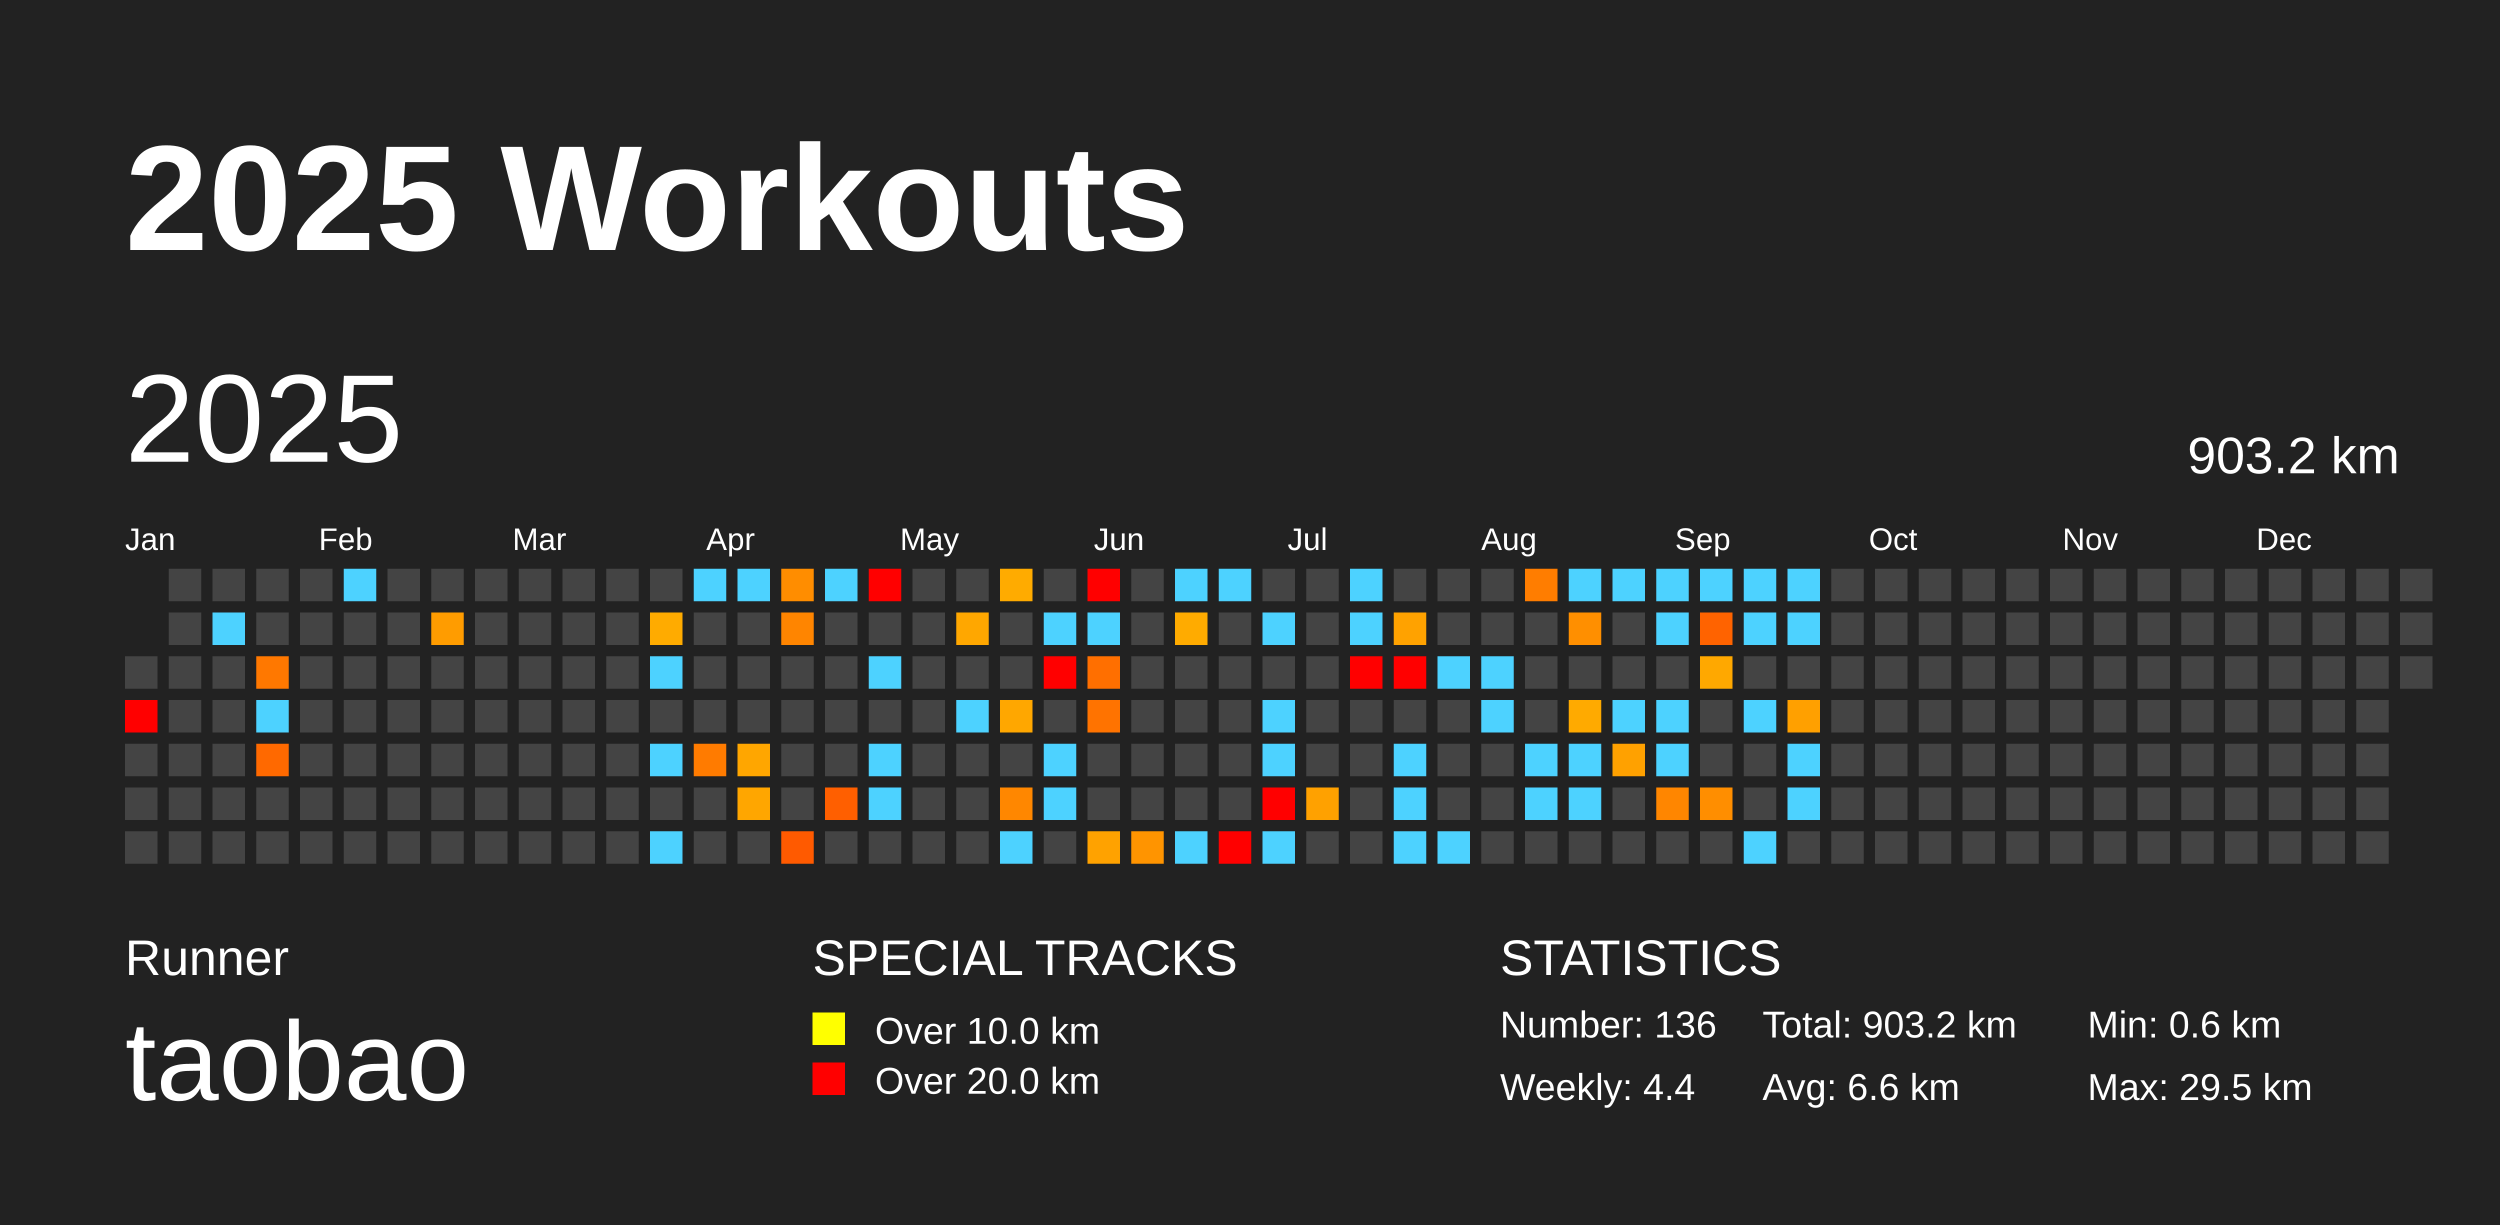
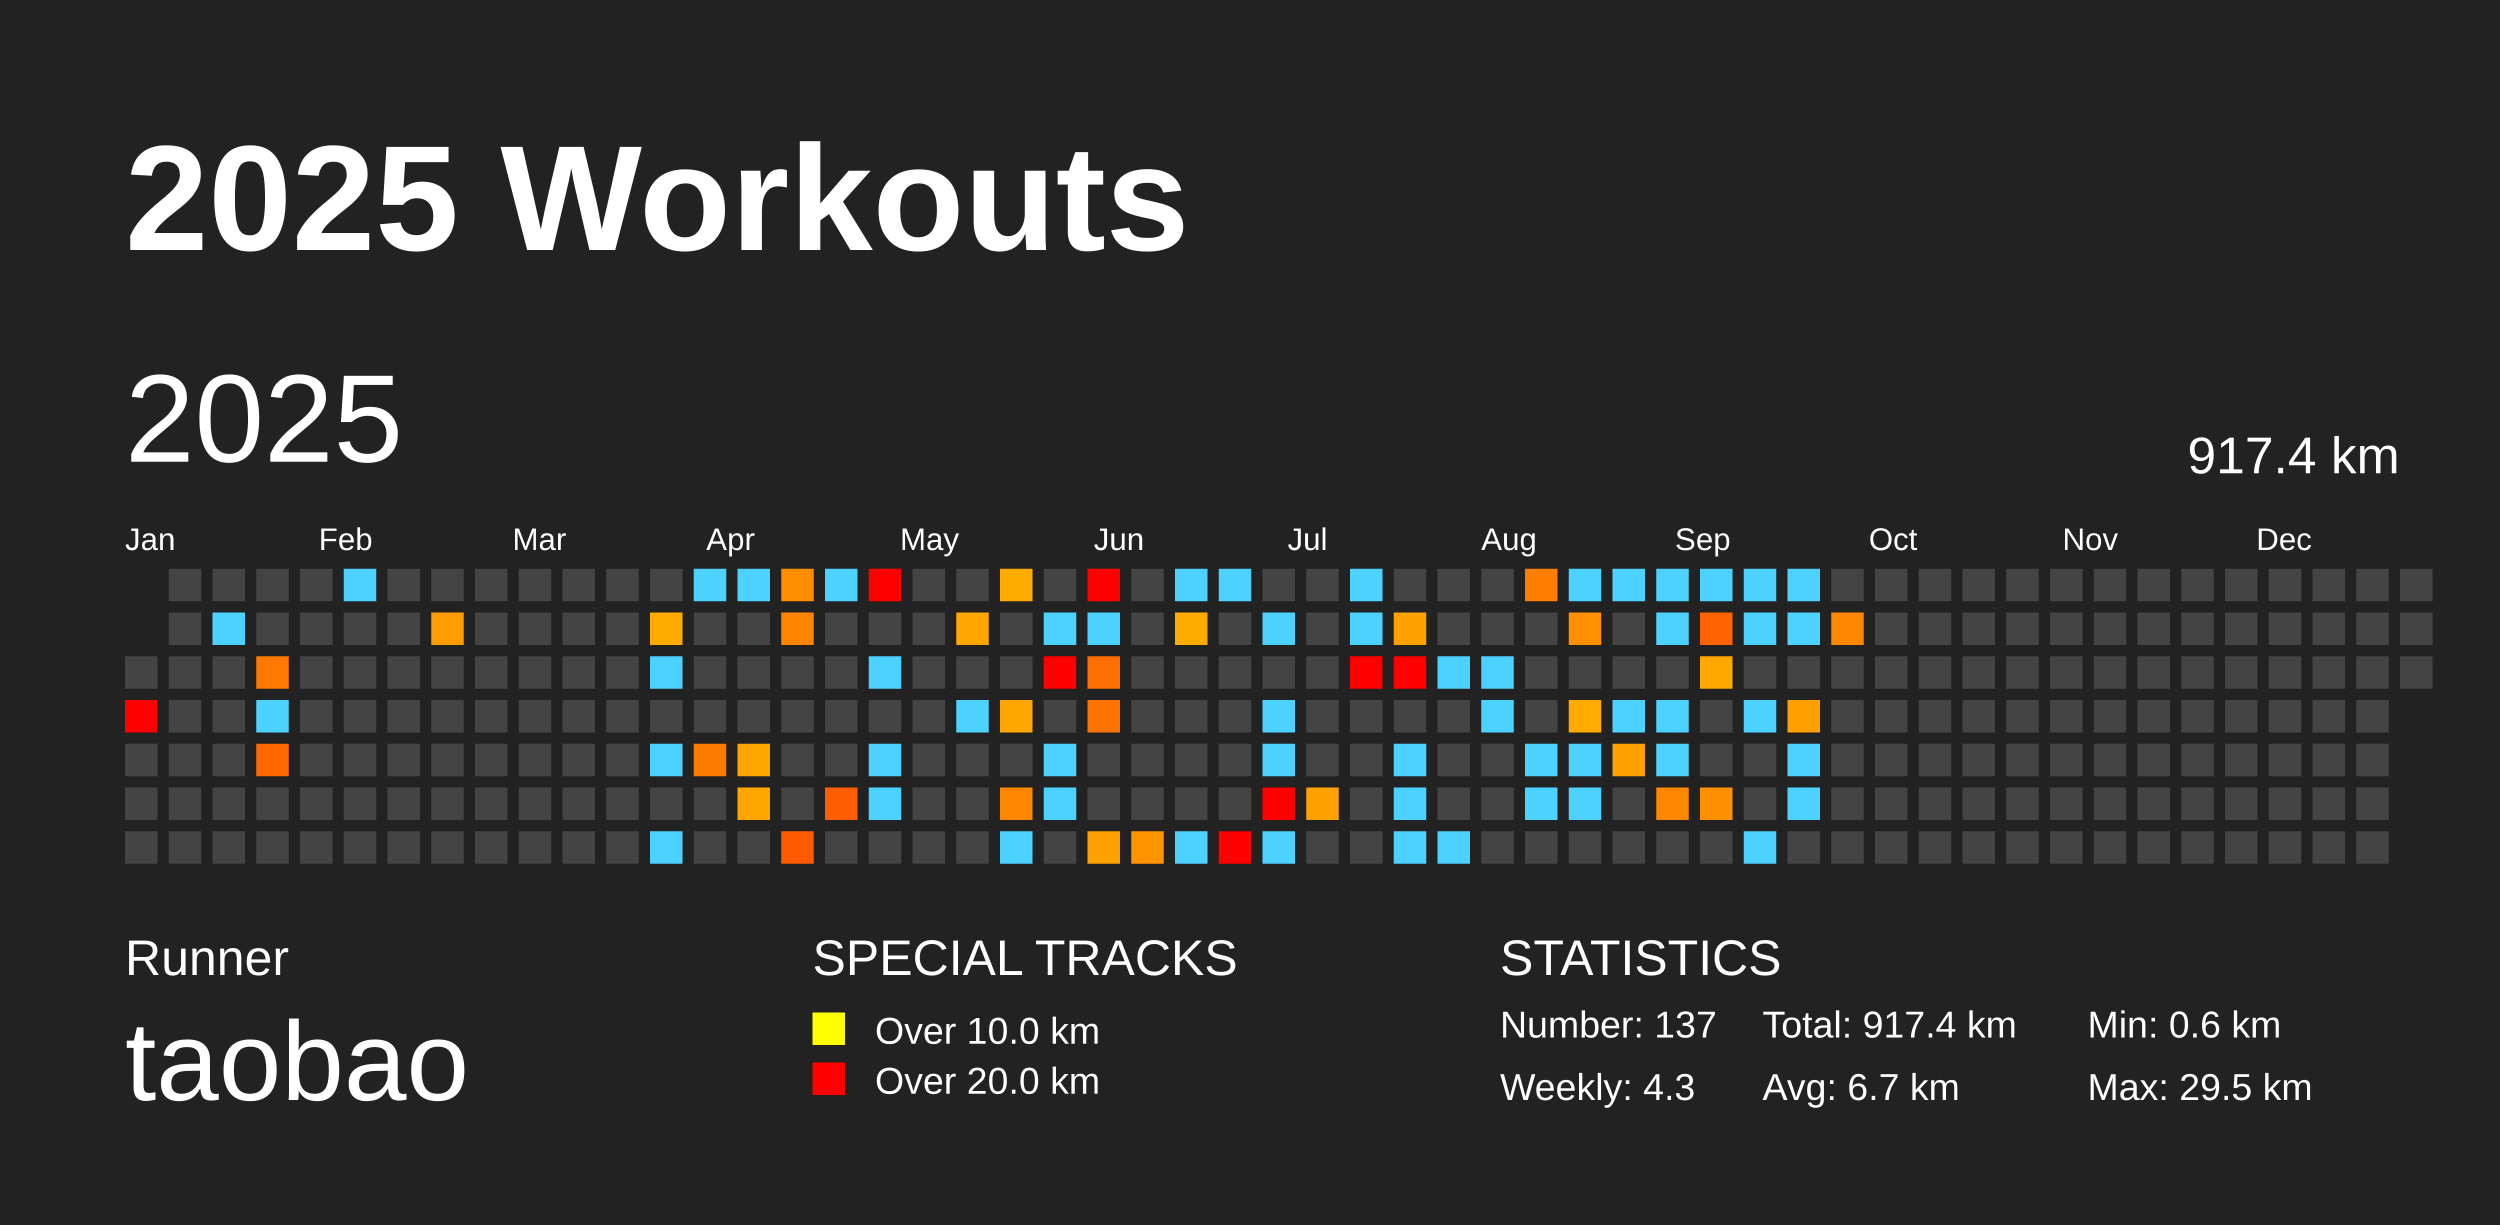
<svg xmlns="http://www.w3.org/2000/svg" baseProfile="full" height="98mm" version="1.1" viewBox="0,0,200,98" width="200mm">
  <defs />
  <rect fill="#222222" height="98" width="200" x="0" y="0" />
  <text fill="#FFFFFF" style="font-size:12px; font-family:Arial; font-weight:bold;" x="10" y="20">2025 Workouts</text>
  <text fill="#FFFFFF" style="font-size:4px; font-family:Arial" x="10" y="78">Runner</text>
  <text fill="#FFFFFF" style="font-size:9px; font-family:Arial" x="10" y="88">taobao</text>
  <text fill="#FFFFFF" style="font-size:4px; font-family:Arial" x="65" y="78">SPECIAL TRACKS</text>
  <rect fill="yellow" height="2.6" width="2.6" x="65" y="81" />
  <text fill="#FFFFFF" style="font-size:3px; font-family:Arial" x="70" y="83.5">Over 10.0 km</text>
  <rect fill="red" height="2.6" width="2.6" x="65" y="85" />
  <text fill="#FFFFFF" style="font-size:3px; font-family:Arial" x="70" y="87.5">Over 20.0 km</text>
  <text fill="#FFFFFF" style="font-size:4px; font-family:Arial" x="120" y="78">STATISTICS</text>
-   <text fill="#FFFFFF" style="font-size:3px; font-family:Arial" x="120" y="83">Number: 136</text>
-   <text fill="#FFFFFF" style="font-size:3px; font-family:Arial" x="120" y="88">Weekly: 4.4</text>
-   <text fill="#FFFFFF" style="font-size:3px; font-family:Arial" x="141" y="83">Total: 903.2 km</text>
-   <text fill="#FFFFFF" style="font-size:3px; font-family:Arial" x="141" y="88">Avg: 6.6 km</text>
+   <text fill="#FFFFFF" style="font-size:3px; font-family:Arial" x="120" y="83">Number: 137</text>
+   <text fill="#FFFFFF" style="font-size:3px; font-family:Arial" x="120" y="88">Weekly: 4.3</text>
+   <text fill="#FFFFFF" style="font-size:3px; font-family:Arial" x="141" y="83">Total: 917.4 km</text>
+   <text fill="#FFFFFF" style="font-size:3px; font-family:Arial" x="141" y="88">Avg: 6.7 km</text>
  <text fill="#FFFFFF" style="font-size:3px; font-family:Arial" x="167" y="83">Min: 0.6 km</text>
  <text fill="#FFFFFF" style="font-size:3px; font-family:Arial" x="167" y="88">Max: 29.5 km</text>
  <text dominant-baseline="hanging" fill="#FFFFFF" style="font-size:10.0px; font-family:Arial;" x="10" y="30">2025</text>
-   <text dominant-baseline="hanging" fill="#FFFFFF" style="font-size:4.125px; font-family:Arial;" x="175" y="35">903.2 km</text>
+   <text dominant-baseline="hanging" fill="#FFFFFF" style="font-size:4.125px; font-family:Arial;" x="175" y="35">917.4 km</text>
  <text fill="#FFFFFF" style="font-size:2.5px; font-family:Arial" x="10.0" y="44">Jan</text>
  <text fill="#FFFFFF" style="font-size:2.5px; font-family:Arial" x="25.5" y="44">Feb</text>
  <text fill="#FFFFFF" style="font-size:2.5px; font-family:Arial" x="41.0" y="44">Mar</text>
  <text fill="#FFFFFF" style="font-size:2.5px; font-family:Arial" x="56.5" y="44">Apr</text>
  <text fill="#FFFFFF" style="font-size:2.5px; font-family:Arial" x="72.0" y="44">May</text>
  <text fill="#FFFFFF" style="font-size:2.5px; font-family:Arial" x="87.5" y="44">Jun</text>
  <text fill="#FFFFFF" style="font-size:2.5px; font-family:Arial" x="103.0" y="44">Jul</text>
  <text fill="#FFFFFF" style="font-size:2.5px; font-family:Arial" x="118.5" y="44">Aug</text>
  <text fill="#FFFFFF" style="font-size:2.5px; font-family:Arial" x="134.0" y="44">Sep</text>
  <text fill="#FFFFFF" style="font-size:2.5px; font-family:Arial" x="149.5" y="44">Oct</text>
  <text fill="#FFFFFF" style="font-size:2.5px; font-family:Arial" x="165.0" y="44">Nov</text>
  <text fill="#FFFFFF" style="font-size:2.5px; font-family:Arial" x="180.5" y="44">Dec</text>
  <rect fill="#444444" height="2.6" width="2.6" x="10.0" y="52.5" />
  <rect fill="red" height="2.6" width="2.6" x="10.0" y="56.0" />
  <rect fill="#444444" height="2.6" width="2.6" x="10.0" y="59.5" />
  <rect fill="#444444" height="2.6" width="2.6" x="10.0" y="63.0" />
  <rect fill="#444444" height="2.6" width="2.6" x="10.0" y="66.5" />
  <rect fill="#444444" height="2.6" width="2.6" x="13.5" y="45.5" />
  <rect fill="#444444" height="2.6" width="2.6" x="13.5" y="49.0" />
  <rect fill="#444444" height="2.6" width="2.6" x="13.5" y="52.5" />
  <rect fill="#444444" height="2.6" width="2.6" x="13.5" y="56.0" />
  <rect fill="#444444" height="2.6" width="2.6" x="13.5" y="59.5" />
  <rect fill="#444444" height="2.6" width="2.6" x="13.5" y="63.0" />
  <rect fill="#444444" height="2.6" width="2.6" x="13.5" y="66.5" />
  <rect fill="#444444" height="2.6" width="2.6" x="17.0" y="45.5" />
  <rect fill="#4dd2ff" height="2.6" width="2.6" x="17.0" y="49.0" />
  <rect fill="#444444" height="2.6" width="2.6" x="17.0" y="52.5" />
  <rect fill="#444444" height="2.6" width="2.6" x="17.0" y="56.0" />
  <rect fill="#444444" height="2.6" width="2.6" x="17.0" y="59.5" />
  <rect fill="#444444" height="2.6" width="2.6" x="17.0" y="63.0" />
  <rect fill="#444444" height="2.6" width="2.6" x="17.0" y="66.5" />
  <rect fill="#444444" height="2.6" width="2.6" x="20.5" y="45.5" />
  <rect fill="#444444" height="2.6" width="2.6" x="20.5" y="49.0" />
  <rect fill="#ff7800" height="2.6" width="2.6" x="20.5" y="52.5" />
  <rect fill="#4dd2ff" height="2.6" width="2.6" x="20.5" y="56.0" />
  <rect fill="#ff6900" height="2.6" width="2.6" x="20.5" y="59.5" />
  <rect fill="#444444" height="2.6" width="2.6" x="20.5" y="63.0" />
  <rect fill="#444444" height="2.6" width="2.6" x="20.5" y="66.5" />
  <rect fill="#444444" height="2.6" width="2.6" x="24.0" y="45.5" />
  <rect fill="#444444" height="2.6" width="2.6" x="24.0" y="49.0" />
  <rect fill="#444444" height="2.6" width="2.6" x="24.0" y="52.5" />
  <rect fill="#444444" height="2.6" width="2.6" x="24.0" y="56.0" />
  <rect fill="#444444" height="2.6" width="2.6" x="24.0" y="59.5" />
  <rect fill="#444444" height="2.6" width="2.6" x="24.0" y="63.0" />
  <rect fill="#444444" height="2.6" width="2.6" x="24.0" y="66.5" />
  <rect fill="#4dd2ff" height="2.6" width="2.6" x="27.5" y="45.5" />
  <rect fill="#444444" height="2.6" width="2.6" x="27.5" y="49.0" />
  <rect fill="#444444" height="2.6" width="2.6" x="27.5" y="52.5" />
  <rect fill="#444444" height="2.6" width="2.6" x="27.5" y="56.0" />
  <rect fill="#444444" height="2.6" width="2.6" x="27.5" y="59.5" />
  <rect fill="#444444" height="2.6" width="2.6" x="27.5" y="63.0" />
  <rect fill="#444444" height="2.6" width="2.6" x="27.5" y="66.5" />
  <rect fill="#444444" height="2.6" width="2.6" x="31.0" y="45.5" />
  <rect fill="#444444" height="2.6" width="2.6" x="31.0" y="49.0" />
  <rect fill="#444444" height="2.6" width="2.6" x="31.0" y="52.5" />
  <rect fill="#444444" height="2.6" width="2.6" x="31.0" y="56.0" />
  <rect fill="#444444" height="2.6" width="2.6" x="31.0" y="59.5" />
  <rect fill="#444444" height="2.6" width="2.6" x="31.0" y="63.0" />
  <rect fill="#444444" height="2.6" width="2.6" x="31.0" y="66.5" />
  <rect fill="#444444" height="2.6" width="2.6" x="34.5" y="45.5" />
  <rect fill="#ff9c00" height="2.6" width="2.6" x="34.5" y="49.0" />
  <rect fill="#444444" height="2.6" width="2.6" x="34.5" y="52.5" />
  <rect fill="#444444" height="2.6" width="2.6" x="34.5" y="56.0" />
  <rect fill="#444444" height="2.6" width="2.6" x="34.5" y="59.5" />
  <rect fill="#444444" height="2.6" width="2.6" x="34.5" y="63.0" />
  <rect fill="#444444" height="2.6" width="2.6" x="34.5" y="66.5" />
  <rect fill="#444444" height="2.6" width="2.6" x="38.0" y="45.5" />
  <rect fill="#444444" height="2.6" width="2.6" x="38.0" y="49.0" />
  <rect fill="#444444" height="2.6" width="2.6" x="38.0" y="52.5" />
  <rect fill="#444444" height="2.6" width="2.6" x="38.0" y="56.0" />
  <rect fill="#444444" height="2.6" width="2.6" x="38.0" y="59.5" />
  <rect fill="#444444" height="2.6" width="2.6" x="38.0" y="63.0" />
  <rect fill="#444444" height="2.6" width="2.6" x="38.0" y="66.5" />
  <rect fill="#444444" height="2.6" width="2.6" x="41.5" y="45.5" />
  <rect fill="#444444" height="2.6" width="2.6" x="41.5" y="49.0" />
  <rect fill="#444444" height="2.6" width="2.6" x="41.5" y="52.5" />
  <rect fill="#444444" height="2.6" width="2.6" x="41.5" y="56.0" />
  <rect fill="#444444" height="2.6" width="2.6" x="41.5" y="59.5" />
  <rect fill="#444444" height="2.6" width="2.6" x="41.5" y="63.0" />
  <rect fill="#444444" height="2.6" width="2.6" x="41.5" y="66.5" />
  <rect fill="#444444" height="2.6" width="2.6" x="45.0" y="45.5" />
  <rect fill="#444444" height="2.6" width="2.6" x="45.0" y="49.0" />
  <rect fill="#444444" height="2.6" width="2.6" x="45.0" y="52.5" />
  <rect fill="#444444" height="2.6" width="2.6" x="45.0" y="56.0" />
  <rect fill="#444444" height="2.6" width="2.6" x="45.0" y="59.5" />
  <rect fill="#444444" height="2.6" width="2.6" x="45.0" y="63.0" />
  <rect fill="#444444" height="2.6" width="2.6" x="45.0" y="66.5" />
  <rect fill="#444444" height="2.6" width="2.6" x="48.5" y="45.5" />
  <rect fill="#444444" height="2.6" width="2.6" x="48.5" y="49.0" />
  <rect fill="#444444" height="2.6" width="2.6" x="48.5" y="52.5" />
  <rect fill="#444444" height="2.6" width="2.6" x="48.5" y="56.0" />
  <rect fill="#444444" height="2.6" width="2.6" x="48.5" y="59.5" />
  <rect fill="#444444" height="2.6" width="2.6" x="48.5" y="63.0" />
  <rect fill="#444444" height="2.6" width="2.6" x="48.5" y="66.5" />
  <rect fill="#444444" height="2.6" width="2.6" x="52.0" y="45.5" />
  <rect fill="#ffab00" height="2.6" width="2.6" x="52.0" y="49.0" />
  <rect fill="#4dd2ff" height="2.6" width="2.6" x="52.0" y="52.5" />
  <rect fill="#444444" height="2.6" width="2.6" x="52.0" y="56.0" />
  <rect fill="#4dd2ff" height="2.6" width="2.6" x="52.0" y="59.5" />
  <rect fill="#444444" height="2.6" width="2.6" x="52.0" y="63.0" />
  <rect fill="#4dd2ff" height="2.6" width="2.6" x="52.0" y="66.5" />
  <rect fill="#4dd2ff" height="2.6" width="2.6" x="55.5" y="45.5" />
  <rect fill="#444444" height="2.6" width="2.6" x="55.5" y="49.0" />
  <rect fill="#444444" height="2.6" width="2.6" x="55.5" y="52.5" />
  <rect fill="#444444" height="2.6" width="2.6" x="55.5" y="56.0" />
  <rect fill="#ff7b00" height="2.6" width="2.6" x="55.5" y="59.5" />
  <rect fill="#444444" height="2.6" width="2.6" x="55.5" y="63.0" />
  <rect fill="#444444" height="2.6" width="2.6" x="55.5" y="66.5" />
  <rect fill="#4dd2ff" height="2.6" width="2.6" x="59.0" y="45.5" />
  <rect fill="#444444" height="2.6" width="2.6" x="59.0" y="49.0" />
  <rect fill="#444444" height="2.6" width="2.6" x="59.0" y="52.5" />
  <rect fill="#444444" height="2.6" width="2.6" x="59.0" y="56.0" />
  <rect fill="#ffa600" height="2.6" width="2.6" x="59.0" y="59.5" />
  <rect fill="#ffa600" height="2.6" width="2.6" x="59.0" y="63.0" />
  <rect fill="#444444" height="2.6" width="2.6" x="59.0" y="66.5" />
  <rect fill="#ff8d00" height="2.6" width="2.6" x="62.5" y="45.5" />
  <rect fill="#ff8500" height="2.6" width="2.6" x="62.5" y="49.0" />
  <rect fill="#444444" height="2.6" width="2.6" x="62.5" y="52.5" />
  <rect fill="#444444" height="2.6" width="2.6" x="62.5" y="56.0" />
  <rect fill="#444444" height="2.6" width="2.6" x="62.5" y="59.5" />
  <rect fill="#444444" height="2.6" width="2.6" x="62.5" y="63.0" />
  <rect fill="#ff5a00" height="2.6" width="2.6" x="62.5" y="66.5" />
  <rect fill="#4dd2ff" height="2.6" width="2.6" x="66.0" y="45.5" />
  <rect fill="#444444" height="2.6" width="2.6" x="66.0" y="49.0" />
  <rect fill="#444444" height="2.6" width="2.6" x="66.0" y="52.5" />
  <rect fill="#444444" height="2.6" width="2.6" x="66.0" y="56.0" />
  <rect fill="#444444" height="2.6" width="2.6" x="66.0" y="59.5" />
  <rect fill="#ff5f00" height="2.6" width="2.6" x="66.0" y="63.0" />
  <rect fill="#444444" height="2.6" width="2.6" x="66.0" y="66.5" />
  <rect fill="red" height="2.6" width="2.6" x="69.5" y="45.5" />
  <rect fill="#444444" height="2.6" width="2.6" x="69.5" y="49.0" />
  <rect fill="#4dd2ff" height="2.6" width="2.6" x="69.5" y="52.5" />
  <rect fill="#444444" height="2.6" width="2.6" x="69.5" y="56.0" />
  <rect fill="#4dd2ff" height="2.6" width="2.6" x="69.5" y="59.5" />
  <rect fill="#4dd2ff" height="2.6" width="2.6" x="69.5" y="63.0" />
  <rect fill="#444444" height="2.6" width="2.6" x="69.5" y="66.5" />
  <rect fill="#444444" height="2.6" width="2.6" x="73.0" y="45.5" />
  <rect fill="#444444" height="2.6" width="2.6" x="73.0" y="49.0" />
  <rect fill="#444444" height="2.6" width="2.6" x="73.0" y="52.5" />
  <rect fill="#444444" height="2.6" width="2.6" x="73.0" y="56.0" />
  <rect fill="#444444" height="2.6" width="2.6" x="73.0" y="59.5" />
  <rect fill="#444444" height="2.6" width="2.6" x="73.0" y="63.0" />
  <rect fill="#444444" height="2.6" width="2.6" x="73.0" y="66.5" />
  <rect fill="#444444" height="2.6" width="2.6" x="76.5" y="45.5" />
  <rect fill="#ffa700" height="2.6" width="2.6" x="76.5" y="49.0" />
  <rect fill="#444444" height="2.6" width="2.6" x="76.5" y="52.5" />
  <rect fill="#4dd2ff" height="2.6" width="2.6" x="76.5" y="56.0" />
  <rect fill="#444444" height="2.6" width="2.6" x="76.5" y="59.5" />
  <rect fill="#444444" height="2.6" width="2.6" x="76.5" y="63.0" />
  <rect fill="#444444" height="2.6" width="2.6" x="76.5" y="66.5" />
  <rect fill="#ffab00" height="2.6" width="2.6" x="80.0" y="45.5" />
  <rect fill="#444444" height="2.6" width="2.6" x="80.0" y="49.0" />
  <rect fill="#444444" height="2.6" width="2.6" x="80.0" y="52.5" />
  <rect fill="#ffa700" height="2.6" width="2.6" x="80.0" y="56.0" />
  <rect fill="#444444" height="2.6" width="2.6" x="80.0" y="59.5" />
  <rect fill="#ff8700" height="2.6" width="2.6" x="80.0" y="63.0" />
  <rect fill="#4dd2ff" height="2.6" width="2.6" x="80.0" y="66.5" />
  <rect fill="#444444" height="2.6" width="2.6" x="83.5" y="45.5" />
  <rect fill="#4dd2ff" height="2.6" width="2.6" x="83.5" y="49.0" />
  <rect fill="red" height="2.6" width="2.6" x="83.5" y="52.5" />
  <rect fill="#444444" height="2.6" width="2.6" x="83.5" y="56.0" />
  <rect fill="#4dd2ff" height="2.6" width="2.6" x="83.5" y="59.5" />
  <rect fill="#4dd2ff" height="2.6" width="2.6" x="83.5" y="63.0" />
  <rect fill="#444444" height="2.6" width="2.6" x="83.5" y="66.5" />
  <rect fill="red" height="2.6" width="2.6" x="87.0" y="45.5" />
  <rect fill="#4dd2ff" height="2.6" width="2.6" x="87.0" y="49.0" />
  <rect fill="#ff6f00" height="2.6" width="2.6" x="87.0" y="52.5" />
  <rect fill="#ff7300" height="2.6" width="2.6" x="87.0" y="56.0" />
  <rect fill="#444444" height="2.6" width="2.6" x="87.0" y="59.5" />
  <rect fill="#444444" height="2.6" width="2.6" x="87.0" y="63.0" />
  <rect fill="#ffa200" height="2.6" width="2.6" x="87.0" y="66.5" />
  <rect fill="#444444" height="2.6" width="2.6" x="90.5" y="45.5" />
  <rect fill="#444444" height="2.6" width="2.6" x="90.5" y="49.0" />
  <rect fill="#444444" height="2.6" width="2.6" x="90.5" y="52.5" />
  <rect fill="#444444" height="2.6" width="2.6" x="90.5" y="56.0" />
  <rect fill="#444444" height="2.6" width="2.6" x="90.5" y="59.5" />
  <rect fill="#444444" height="2.6" width="2.6" x="90.5" y="63.0" />
  <rect fill="#ff9400" height="2.6" width="2.6" x="90.5" y="66.5" />
  <rect fill="#4dd2ff" height="2.6" width="2.6" x="94.0" y="45.5" />
  <rect fill="#ffab00" height="2.6" width="2.6" x="94.0" y="49.0" />
  <rect fill="#444444" height="2.6" width="2.6" x="94.0" y="52.5" />
  <rect fill="#444444" height="2.6" width="2.6" x="94.0" y="56.0" />
  <rect fill="#444444" height="2.6" width="2.6" x="94.0" y="59.5" />
  <rect fill="#444444" height="2.6" width="2.6" x="94.0" y="63.0" />
  <rect fill="#4dd2ff" height="2.6" width="2.6" x="94.0" y="66.5" />
  <rect fill="#4dd2ff" height="2.6" width="2.6" x="97.5" y="45.5" />
  <rect fill="#444444" height="2.6" width="2.6" x="97.5" y="49.0" />
  <rect fill="#444444" height="2.6" width="2.6" x="97.5" y="52.5" />
  <rect fill="#444444" height="2.6" width="2.6" x="97.5" y="56.0" />
  <rect fill="#444444" height="2.6" width="2.6" x="97.5" y="59.5" />
  <rect fill="#444444" height="2.6" width="2.6" x="97.5" y="63.0" />
  <rect fill="red" height="2.6" width="2.6" x="97.5" y="66.5" />
  <rect fill="#444444" height="2.6" width="2.6" x="101.0" y="45.5" />
  <rect fill="#4dd2ff" height="2.6" width="2.6" x="101.0" y="49.0" />
  <rect fill="#444444" height="2.6" width="2.6" x="101.0" y="52.5" />
  <rect fill="#4dd2ff" height="2.6" width="2.6" x="101.0" y="56.0" />
  <rect fill="#4dd2ff" height="2.6" width="2.6" x="101.0" y="59.5" />
  <rect fill="red" height="2.6" width="2.6" x="101.0" y="63.0" />
  <rect fill="#4dd2ff" height="2.6" width="2.6" x="101.0" y="66.5" />
  <rect fill="#444444" height="2.6" width="2.6" x="104.5" y="45.5" />
  <rect fill="#444444" height="2.6" width="2.6" x="104.5" y="49.0" />
  <rect fill="#444444" height="2.6" width="2.6" x="104.5" y="52.5" />
  <rect fill="#444444" height="2.6" width="2.6" x="104.5" y="56.0" />
  <rect fill="#444444" height="2.6" width="2.6" x="104.5" y="59.5" />
  <rect fill="#ffa100" height="2.6" width="2.6" x="104.5" y="63.0" />
  <rect fill="#444444" height="2.6" width="2.6" x="104.5" y="66.5" />
  <rect fill="#4dd2ff" height="2.6" width="2.6" x="108.0" y="45.5" />
  <rect fill="#4dd2ff" height="2.6" width="2.6" x="108.0" y="49.0" />
  <rect fill="red" height="2.6" width="2.6" x="108.0" y="52.5" />
  <rect fill="#444444" height="2.6" width="2.6" x="108.0" y="56.0" />
  <rect fill="#444444" height="2.6" width="2.6" x="108.0" y="59.5" />
  <rect fill="#444444" height="2.6" width="2.6" x="108.0" y="63.0" />
  <rect fill="#444444" height="2.6" width="2.6" x="108.0" y="66.5" />
  <rect fill="#444444" height="2.6" width="2.6" x="111.5" y="45.5" />
  <rect fill="#ffa200" height="2.6" width="2.6" x="111.5" y="49.0" />
  <rect fill="red" height="2.6" width="2.6" x="111.5" y="52.5" />
  <rect fill="#444444" height="2.6" width="2.6" x="111.5" y="56.0" />
  <rect fill="#4dd2ff" height="2.6" width="2.6" x="111.5" y="59.5" />
  <rect fill="#4dd2ff" height="2.6" width="2.6" x="111.5" y="63.0" />
  <rect fill="#4dd2ff" height="2.6" width="2.6" x="111.5" y="66.5" />
  <rect fill="#444444" height="2.6" width="2.6" x="115.0" y="45.5" />
  <rect fill="#444444" height="2.6" width="2.6" x="115.0" y="49.0" />
  <rect fill="#4dd2ff" height="2.6" width="2.6" x="115.0" y="52.5" />
  <rect fill="#444444" height="2.6" width="2.6" x="115.0" y="56.0" />
  <rect fill="#444444" height="2.6" width="2.6" x="115.0" y="59.5" />
  <rect fill="#444444" height="2.6" width="2.6" x="115.0" y="63.0" />
  <rect fill="#4dd2ff" height="2.6" width="2.6" x="115.0" y="66.5" />
  <rect fill="#444444" height="2.6" width="2.6" x="118.5" y="45.5" />
  <rect fill="#444444" height="2.6" width="2.6" x="118.5" y="49.0" />
  <rect fill="#4dd2ff" height="2.6" width="2.6" x="118.5" y="52.5" />
  <rect fill="#4dd2ff" height="2.6" width="2.6" x="118.5" y="56.0" />
  <rect fill="#444444" height="2.6" width="2.6" x="118.5" y="59.5" />
  <rect fill="#444444" height="2.6" width="2.6" x="118.5" y="63.0" />
  <rect fill="#444444" height="2.6" width="2.6" x="118.5" y="66.5" />
  <rect fill="#ff7d00" height="2.6" width="2.6" x="122.0" y="45.5" />
  <rect fill="#444444" height="2.6" width="2.6" x="122.0" y="49.0" />
  <rect fill="#444444" height="2.6" width="2.6" x="122.0" y="52.5" />
  <rect fill="#444444" height="2.6" width="2.6" x="122.0" y="56.0" />
  <rect fill="#4dd2ff" height="2.6" width="2.6" x="122.0" y="59.5" />
  <rect fill="#4dd2ff" height="2.6" width="2.6" x="122.0" y="63.0" />
  <rect fill="#444444" height="2.6" width="2.6" x="122.0" y="66.5" />
  <rect fill="#4dd2ff" height="2.6" width="2.6" x="125.5" y="45.5" />
  <rect fill="#ff8f00" height="2.6" width="2.6" x="125.5" y="49.0" />
  <rect fill="#444444" height="2.6" width="2.6" x="125.5" y="52.5" />
  <rect fill="#ffaa00" height="2.6" width="2.6" x="125.5" y="56.0" />
  <rect fill="#4dd2ff" height="2.6" width="2.6" x="125.5" y="59.5" />
  <rect fill="#4dd2ff" height="2.6" width="2.6" x="125.5" y="63.0" />
  <rect fill="#444444" height="2.6" width="2.6" x="125.5" y="66.5" />
  <rect fill="#4dd2ff" height="2.6" width="2.6" x="129.0" y="45.5" />
  <rect fill="#444444" height="2.6" width="2.6" x="129.0" y="49.0" />
  <rect fill="#444444" height="2.6" width="2.6" x="129.0" y="52.5" />
  <rect fill="#4dd2ff" height="2.6" width="2.6" x="129.0" y="56.0" />
  <rect fill="#ffa100" height="2.6" width="2.6" x="129.0" y="59.5" />
  <rect fill="#444444" height="2.6" width="2.6" x="129.0" y="63.0" />
  <rect fill="#444444" height="2.6" width="2.6" x="129.0" y="66.5" />
  <rect fill="#4dd2ff" height="2.6" width="2.6" x="132.5" y="45.5" />
  <rect fill="#4dd2ff" height="2.6" width="2.6" x="132.5" y="49.0" />
  <rect fill="#444444" height="2.6" width="2.6" x="132.5" y="52.5" />
  <rect fill="#4dd2ff" height="2.6" width="2.6" x="132.5" y="56.0" />
  <rect fill="#4dd2ff" height="2.6" width="2.6" x="132.5" y="59.5" />
  <rect fill="#ff8600" height="2.6" width="2.6" x="132.5" y="63.0" />
  <rect fill="#444444" height="2.6" width="2.6" x="132.5" y="66.5" />
  <rect fill="#4dd2ff" height="2.6" width="2.6" x="136.0" y="45.5" />
  <rect fill="#ff6300" height="2.6" width="2.6" x="136.0" y="49.0" />
  <rect fill="#ffa800" height="2.6" width="2.6" x="136.0" y="52.5" />
  <rect fill="#444444" height="2.6" width="2.6" x="136.0" y="56.0" />
  <rect fill="#444444" height="2.6" width="2.6" x="136.0" y="59.5" />
  <rect fill="#ff8e00" height="2.6" width="2.6" x="136.0" y="63.0" />
  <rect fill="#444444" height="2.6" width="2.6" x="136.0" y="66.5" />
  <rect fill="#4dd2ff" height="2.6" width="2.6" x="139.5" y="45.5" />
  <rect fill="#4dd2ff" height="2.6" width="2.6" x="139.5" y="49.0" />
  <rect fill="#444444" height="2.6" width="2.6" x="139.5" y="52.5" />
  <rect fill="#4dd2ff" height="2.6" width="2.6" x="139.5" y="56.0" />
  <rect fill="#444444" height="2.6" width="2.6" x="139.5" y="59.5" />
  <rect fill="#444444" height="2.6" width="2.6" x="139.5" y="63.0" />
  <rect fill="#4dd2ff" height="2.6" width="2.6" x="139.5" y="66.5" />
  <rect fill="#4dd2ff" height="2.6" width="2.6" x="143.0" y="45.5" />
  <rect fill="#4dd2ff" height="2.6" width="2.6" x="143.0" y="49.0" />
  <rect fill="#444444" height="2.6" width="2.6" x="143.0" y="52.5" />
  <rect fill="#ffa000" height="2.6" width="2.6" x="143.0" y="56.0" />
  <rect fill="#4dd2ff" height="2.6" width="2.6" x="143.0" y="59.5" />
  <rect fill="#4dd2ff" height="2.6" width="2.6" x="143.0" y="63.0" />
  <rect fill="#444444" height="2.6" width="2.6" x="143.0" y="66.5" />
  <rect fill="#444444" height="2.6" width="2.6" x="146.5" y="45.5" />
-   <rect fill="#444444" height="2.6" width="2.6" x="146.5" y="49.0" />
+   <rect fill="#ff8700" height="2.6" width="2.6" x="146.5" y="49.0" />
  <rect fill="#444444" height="2.6" width="2.6" x="146.5" y="52.5" />
  <rect fill="#444444" height="2.6" width="2.6" x="146.5" y="56.0" />
  <rect fill="#444444" height="2.6" width="2.6" x="146.5" y="59.5" />
  <rect fill="#444444" height="2.6" width="2.6" x="146.5" y="63.0" />
  <rect fill="#444444" height="2.6" width="2.6" x="146.5" y="66.5" />
  <rect fill="#444444" height="2.6" width="2.6" x="150.0" y="45.5" />
  <rect fill="#444444" height="2.6" width="2.6" x="150.0" y="49.0" />
  <rect fill="#444444" height="2.6" width="2.6" x="150.0" y="52.5" />
  <rect fill="#444444" height="2.6" width="2.6" x="150.0" y="56.0" />
  <rect fill="#444444" height="2.6" width="2.6" x="150.0" y="59.5" />
  <rect fill="#444444" height="2.6" width="2.6" x="150.0" y="63.0" />
  <rect fill="#444444" height="2.6" width="2.6" x="150.0" y="66.5" />
  <rect fill="#444444" height="2.6" width="2.6" x="153.5" y="45.5" />
  <rect fill="#444444" height="2.6" width="2.6" x="153.5" y="49.0" />
  <rect fill="#444444" height="2.6" width="2.6" x="153.5" y="52.5" />
  <rect fill="#444444" height="2.6" width="2.6" x="153.5" y="56.0" />
  <rect fill="#444444" height="2.6" width="2.6" x="153.5" y="59.5" />
  <rect fill="#444444" height="2.6" width="2.6" x="153.5" y="63.0" />
  <rect fill="#444444" height="2.6" width="2.6" x="153.5" y="66.5" />
  <rect fill="#444444" height="2.6" width="2.6" x="157.0" y="45.5" />
  <rect fill="#444444" height="2.6" width="2.6" x="157.0" y="49.0" />
  <rect fill="#444444" height="2.6" width="2.6" x="157.0" y="52.5" />
  <rect fill="#444444" height="2.6" width="2.6" x="157.0" y="56.0" />
  <rect fill="#444444" height="2.6" width="2.6" x="157.0" y="59.5" />
  <rect fill="#444444" height="2.6" width="2.6" x="157.0" y="63.0" />
  <rect fill="#444444" height="2.6" width="2.6" x="157.0" y="66.5" />
  <rect fill="#444444" height="2.6" width="2.6" x="160.5" y="45.5" />
  <rect fill="#444444" height="2.6" width="2.6" x="160.5" y="49.0" />
  <rect fill="#444444" height="2.6" width="2.6" x="160.5" y="52.5" />
  <rect fill="#444444" height="2.6" width="2.6" x="160.5" y="56.0" />
  <rect fill="#444444" height="2.6" width="2.6" x="160.5" y="59.5" />
  <rect fill="#444444" height="2.6" width="2.6" x="160.5" y="63.0" />
  <rect fill="#444444" height="2.6" width="2.6" x="160.5" y="66.5" />
  <rect fill="#444444" height="2.6" width="2.6" x="164.0" y="45.5" />
  <rect fill="#444444" height="2.6" width="2.6" x="164.0" y="49.0" />
  <rect fill="#444444" height="2.6" width="2.6" x="164.0" y="52.5" />
  <rect fill="#444444" height="2.6" width="2.6" x="164.0" y="56.0" />
  <rect fill="#444444" height="2.6" width="2.6" x="164.0" y="59.5" />
  <rect fill="#444444" height="2.6" width="2.6" x="164.0" y="63.0" />
  <rect fill="#444444" height="2.6" width="2.6" x="164.0" y="66.5" />
  <rect fill="#444444" height="2.6" width="2.6" x="167.5" y="45.5" />
  <rect fill="#444444" height="2.6" width="2.6" x="167.5" y="49.0" />
  <rect fill="#444444" height="2.6" width="2.6" x="167.5" y="52.5" />
  <rect fill="#444444" height="2.6" width="2.6" x="167.5" y="56.0" />
  <rect fill="#444444" height="2.6" width="2.6" x="167.5" y="59.5" />
  <rect fill="#444444" height="2.6" width="2.6" x="167.5" y="63.0" />
  <rect fill="#444444" height="2.6" width="2.6" x="167.5" y="66.5" />
  <rect fill="#444444" height="2.6" width="2.6" x="171.0" y="45.5" />
  <rect fill="#444444" height="2.6" width="2.6" x="171.0" y="49.0" />
  <rect fill="#444444" height="2.6" width="2.6" x="171.0" y="52.5" />
  <rect fill="#444444" height="2.6" width="2.6" x="171.0" y="56.0" />
  <rect fill="#444444" height="2.6" width="2.6" x="171.0" y="59.5" />
  <rect fill="#444444" height="2.6" width="2.6" x="171.0" y="63.0" />
  <rect fill="#444444" height="2.6" width="2.6" x="171.0" y="66.5" />
  <rect fill="#444444" height="2.6" width="2.6" x="174.5" y="45.5" />
  <rect fill="#444444" height="2.6" width="2.6" x="174.5" y="49.0" />
  <rect fill="#444444" height="2.6" width="2.6" x="174.5" y="52.5" />
  <rect fill="#444444" height="2.6" width="2.6" x="174.5" y="56.0" />
  <rect fill="#444444" height="2.6" width="2.6" x="174.5" y="59.5" />
  <rect fill="#444444" height="2.6" width="2.6" x="174.5" y="63.0" />
  <rect fill="#444444" height="2.6" width="2.6" x="174.5" y="66.5" />
  <rect fill="#444444" height="2.6" width="2.6" x="178.0" y="45.5" />
  <rect fill="#444444" height="2.6" width="2.6" x="178.0" y="49.0" />
  <rect fill="#444444" height="2.6" width="2.6" x="178.0" y="52.5" />
  <rect fill="#444444" height="2.6" width="2.6" x="178.0" y="56.0" />
  <rect fill="#444444" height="2.6" width="2.6" x="178.0" y="59.5" />
  <rect fill="#444444" height="2.6" width="2.6" x="178.0" y="63.0" />
  <rect fill="#444444" height="2.6" width="2.6" x="178.0" y="66.5" />
  <rect fill="#444444" height="2.6" width="2.6" x="181.5" y="45.5" />
  <rect fill="#444444" height="2.6" width="2.6" x="181.5" y="49.0" />
  <rect fill="#444444" height="2.6" width="2.6" x="181.5" y="52.5" />
  <rect fill="#444444" height="2.6" width="2.6" x="181.5" y="56.0" />
  <rect fill="#444444" height="2.6" width="2.6" x="181.5" y="59.5" />
  <rect fill="#444444" height="2.6" width="2.6" x="181.5" y="63.0" />
  <rect fill="#444444" height="2.6" width="2.6" x="181.5" y="66.5" />
  <rect fill="#444444" height="2.6" width="2.6" x="185.0" y="45.5" />
  <rect fill="#444444" height="2.6" width="2.6" x="185.0" y="49.0" />
  <rect fill="#444444" height="2.6" width="2.6" x="185.0" y="52.5" />
  <rect fill="#444444" height="2.6" width="2.6" x="185.0" y="56.0" />
  <rect fill="#444444" height="2.6" width="2.6" x="185.0" y="59.5" />
  <rect fill="#444444" height="2.6" width="2.6" x="185.0" y="63.0" />
  <rect fill="#444444" height="2.6" width="2.6" x="185.0" y="66.5" />
  <rect fill="#444444" height="2.6" width="2.6" x="188.5" y="45.5" />
  <rect fill="#444444" height="2.6" width="2.6" x="188.5" y="49.0" />
  <rect fill="#444444" height="2.6" width="2.6" x="188.5" y="52.5" />
  <rect fill="#444444" height="2.6" width="2.6" x="188.5" y="56.0" />
  <rect fill="#444444" height="2.6" width="2.6" x="188.5" y="59.5" />
  <rect fill="#444444" height="2.6" width="2.6" x="188.5" y="63.0" />
  <rect fill="#444444" height="2.6" width="2.6" x="188.5" y="66.5" />
  <rect fill="#444444" height="2.6" width="2.6" x="192.0" y="45.5" />
  <rect fill="#444444" height="2.6" width="2.6" x="192.0" y="49.0" />
  <rect fill="#444444" height="2.6" width="2.6" x="192.0" y="52.5" />
</svg>
